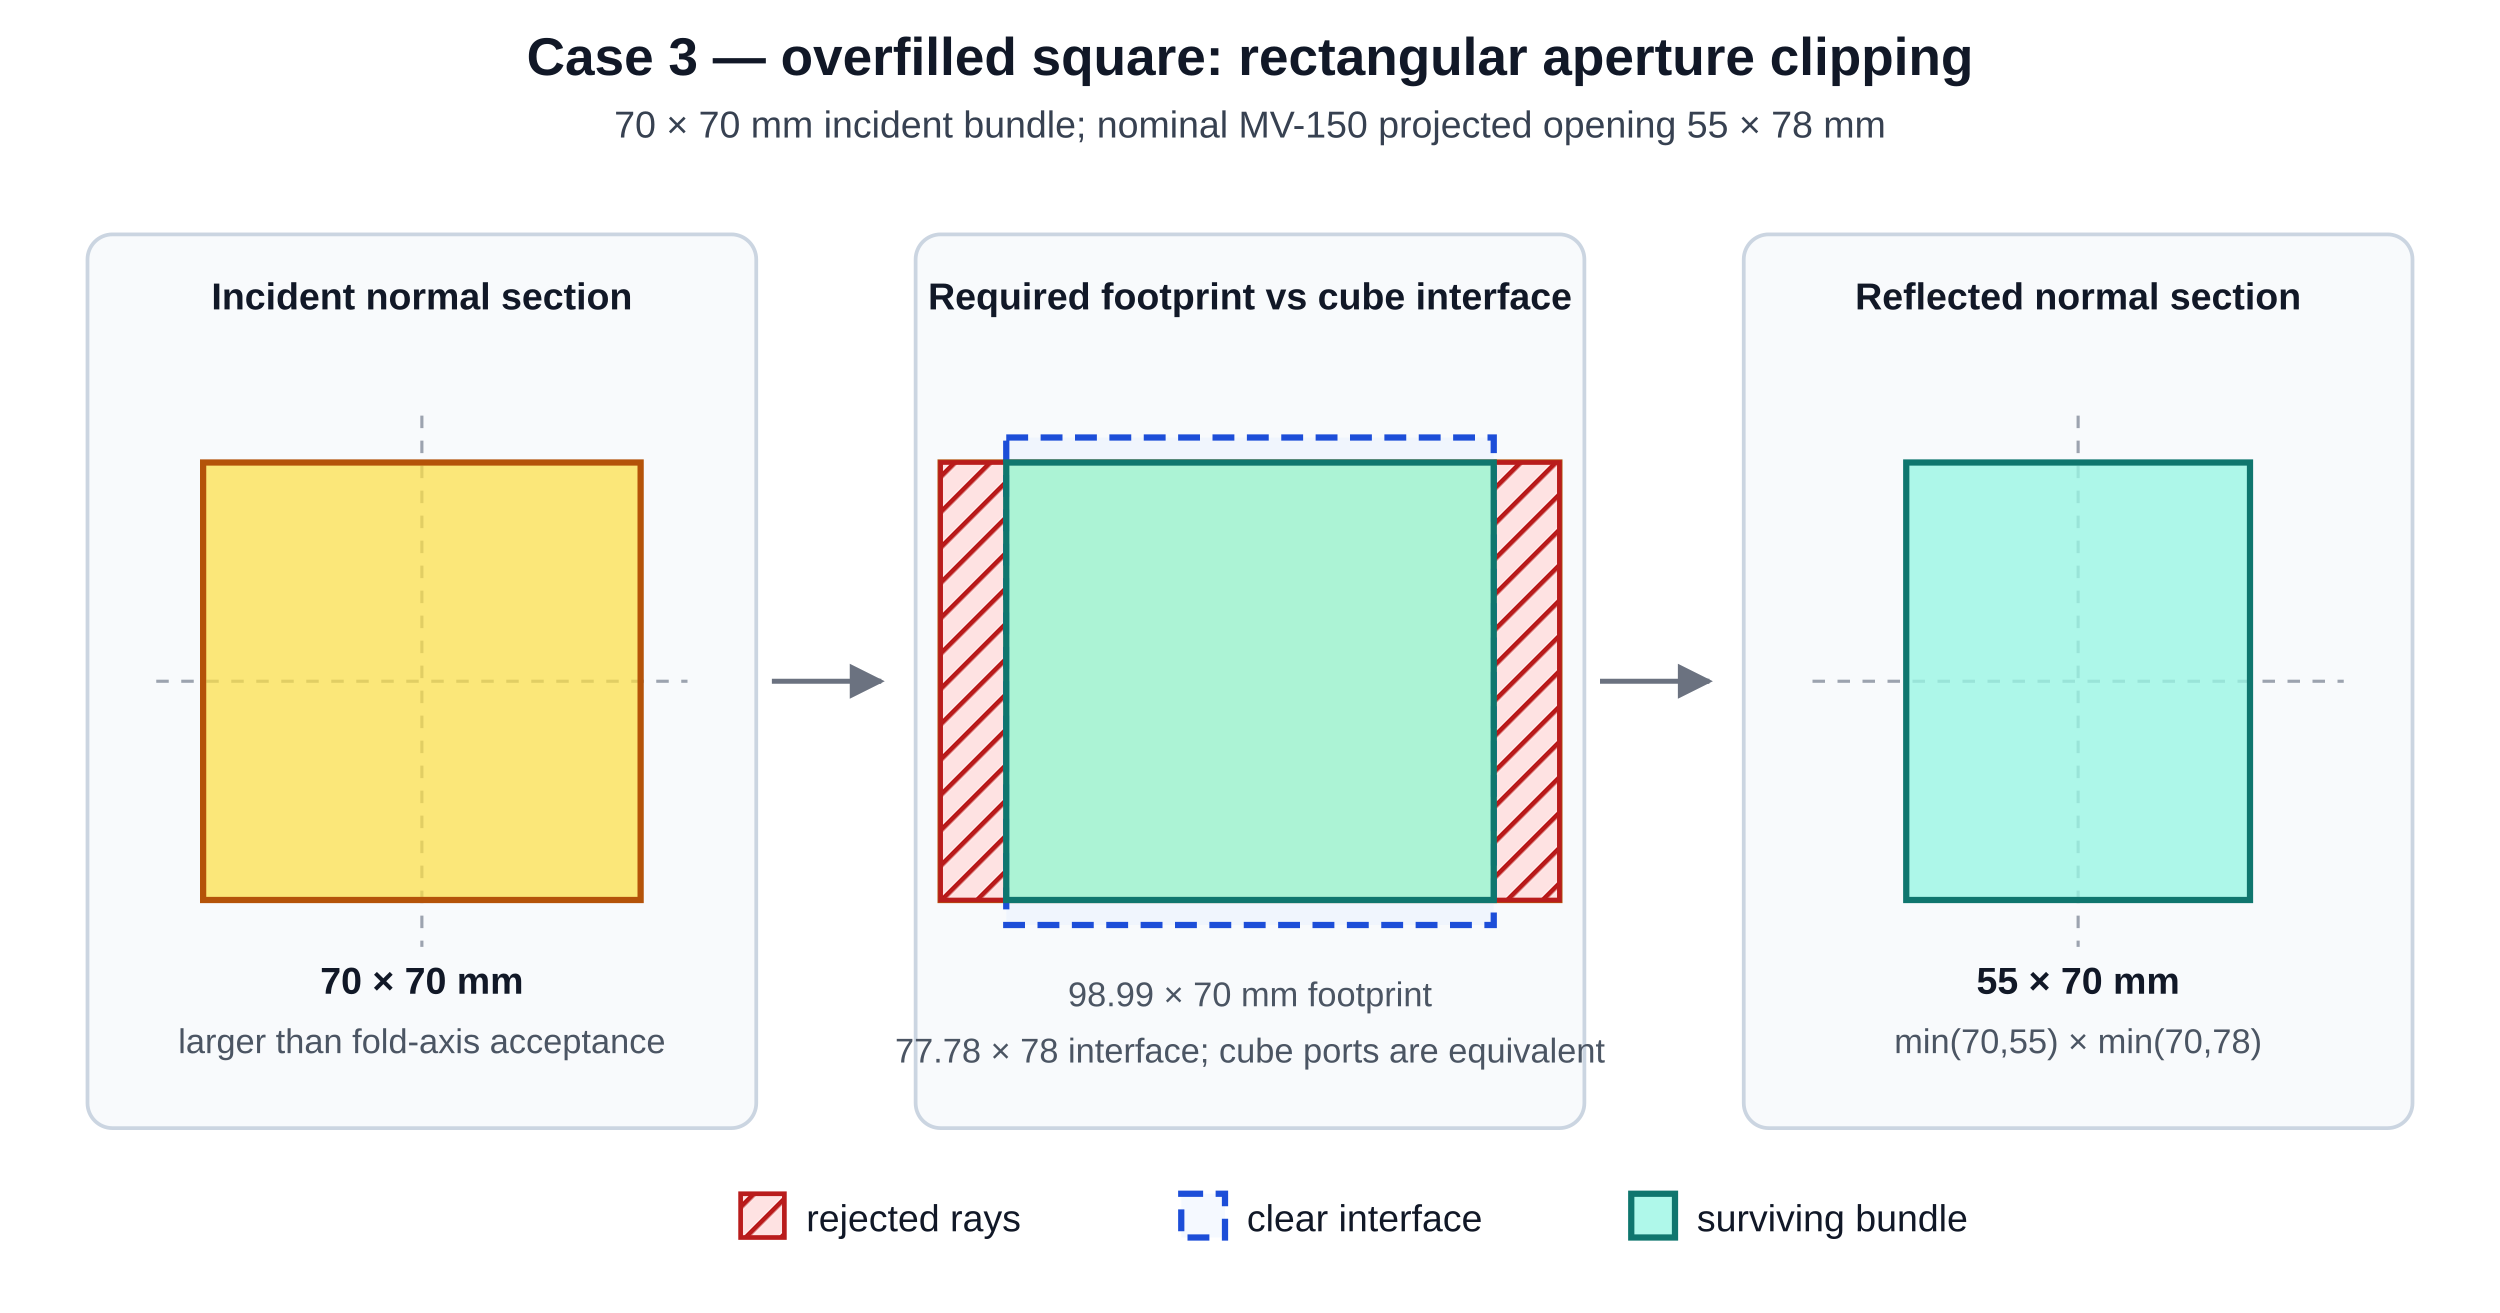
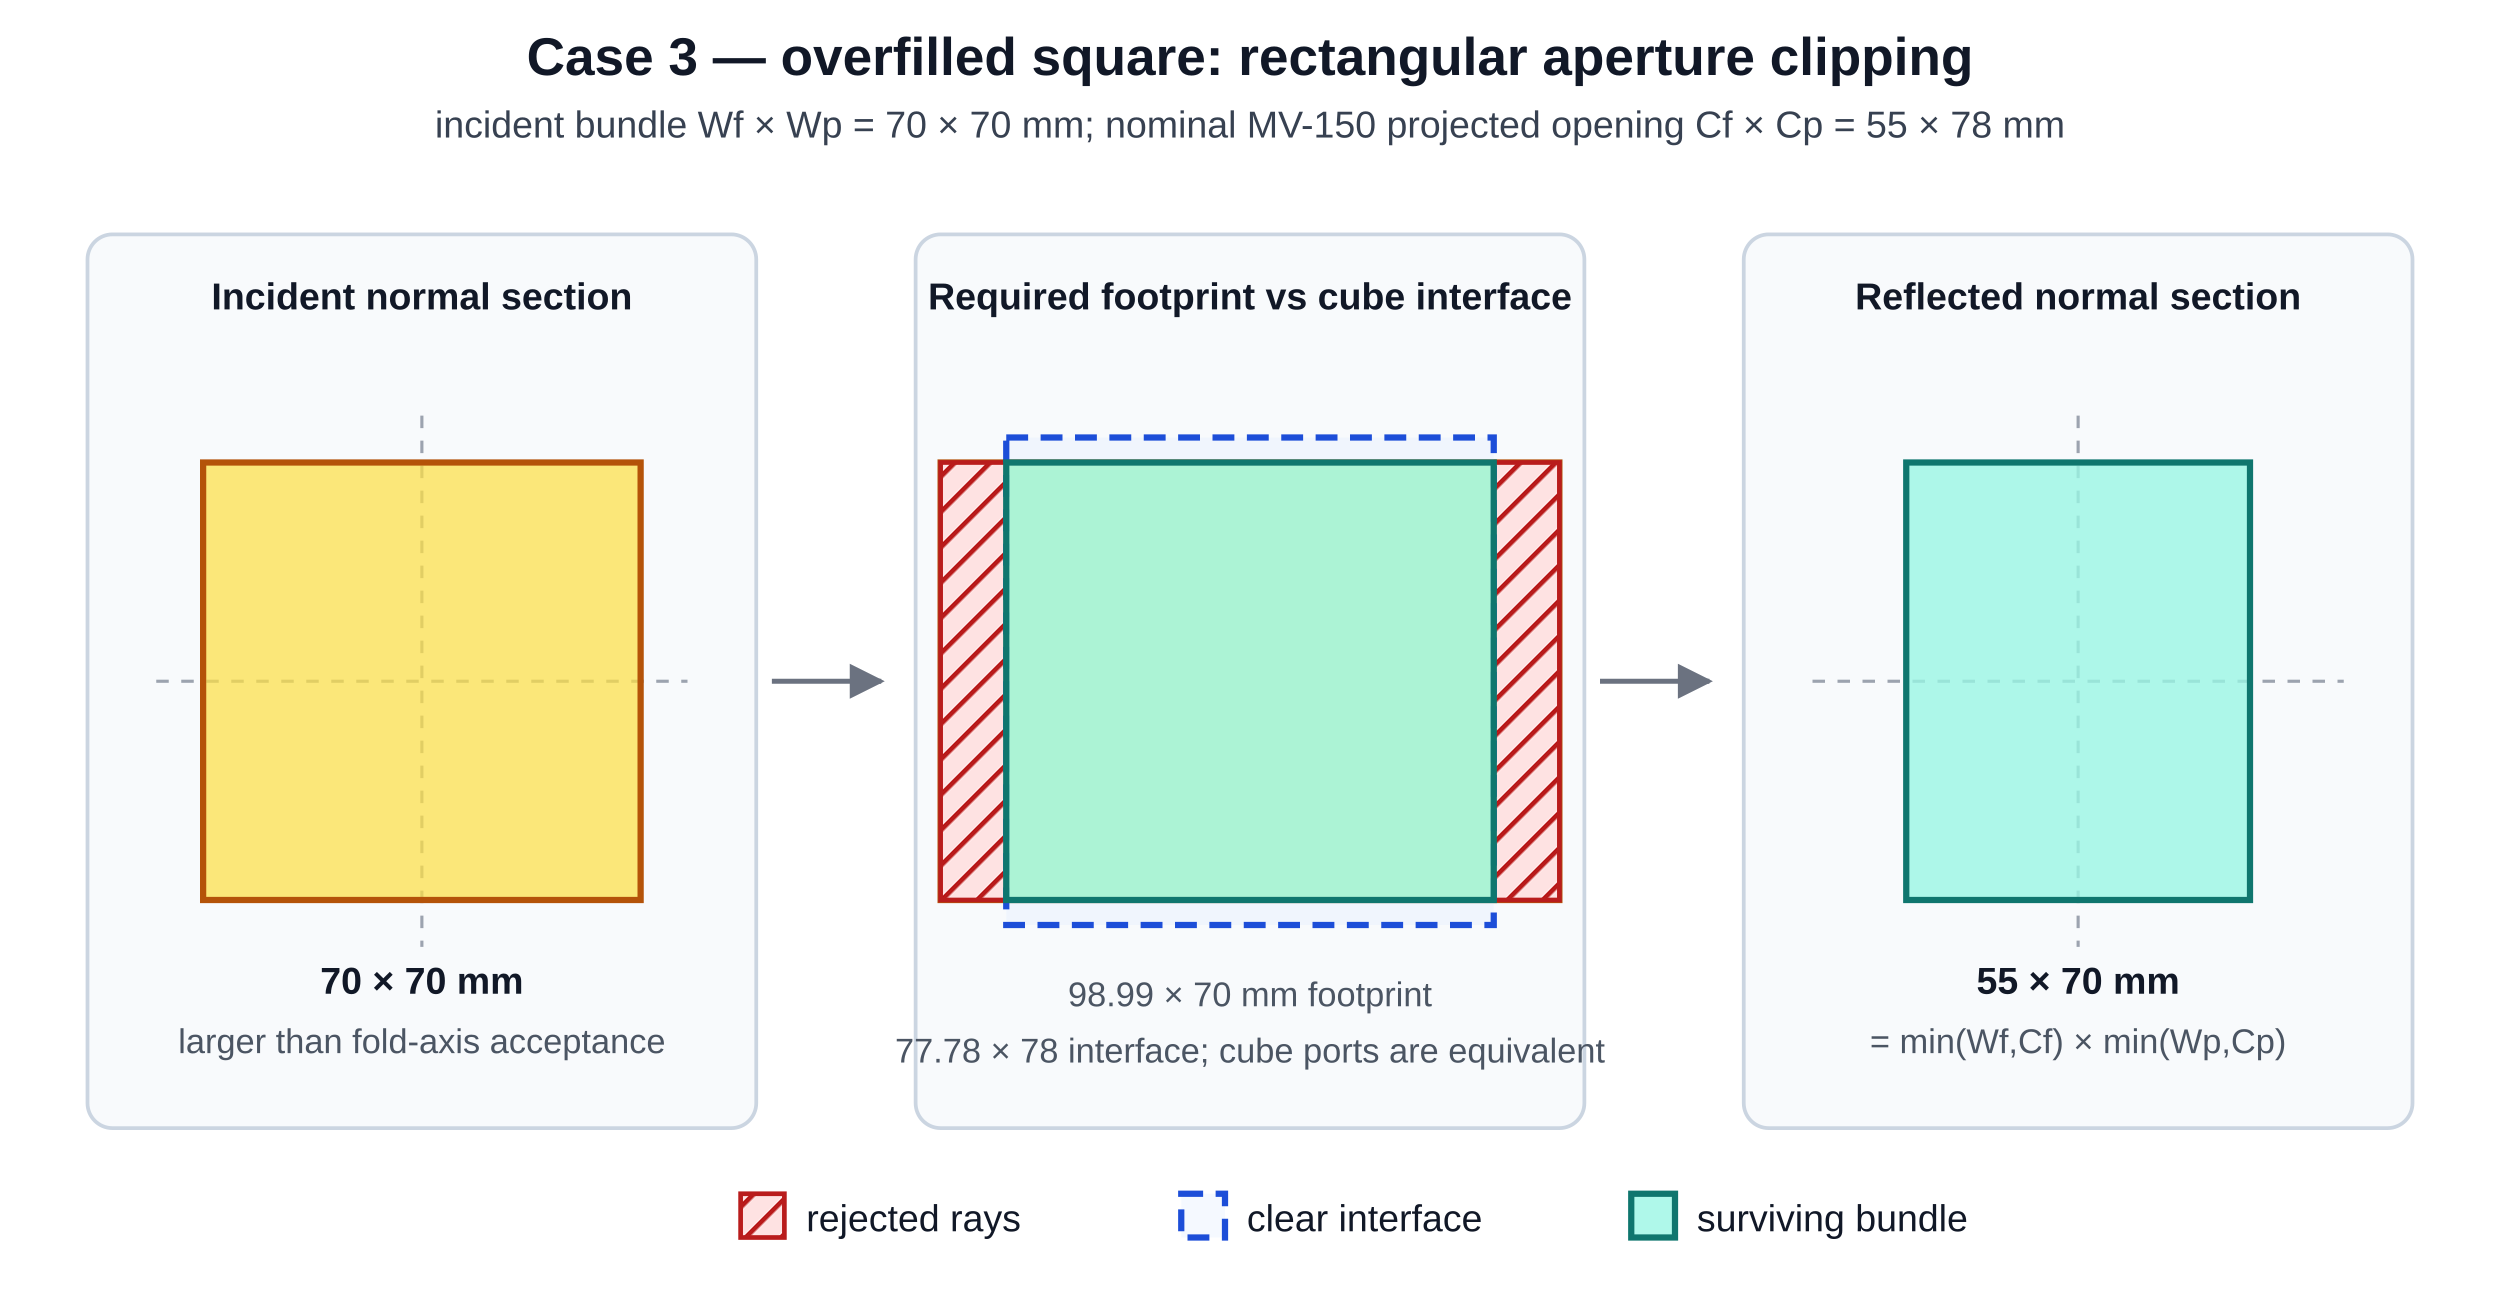
<svg xmlns="http://www.w3.org/2000/svg" viewBox="0 0 800 420" font-family="Arial, Helvetica, sans-serif" role="img" aria-labelledby="over-square-title over-square-desc">
  <defs>
    <marker id="arrow" viewBox="0 0 10 10" refX="9" refY="5" markerWidth="7" markerHeight="7" orient="auto">
      <path d="M0,0 L10,5 L0,10 Z" fill="#6b7280" />
    </marker>
    <pattern id="reject-hatch" width="8" height="8" patternUnits="userSpaceOnUse" patternTransform="rotate(45)">
      <rect width="8" height="8" fill="#fee2e2" />
      <line x1="0" y1="0" x2="0" y2="8" stroke="#b91c1c" stroke-width="3" />
    </pattern>
    <style>
      .title{fill:#111827;font-size:17px;font-weight:700}
      .subtitle{fill:#374151;font-size:12px}
      .panel{fill:#f8fafc;stroke:#cbd5e1;stroke-width:1.2}
      .label{fill:#111827;font-size:12px}
      .strong{fill:#111827;font-size:12px;font-weight:700}
      .small{fill:#4b5563;font-size:11px}
      .beam{fill:#fde047;fill-opacity:.72;stroke:#b45309;stroke-width:2}
      .pass{fill:#99f6e4;fill-opacity:.78;stroke:#0f766e;stroke-width:2}
      .aperture{fill:#dbeafe;fill-opacity:.28;stroke:#1d4ed8;stroke-width:2;stroke-dasharray:7 4}
      .reject{fill:url(#reject-hatch);stroke:#b91c1c;stroke-width:1.5}
      .flow{stroke:#6b7280;stroke-width:1.6;fill:none}
      .axis{stroke:#9ca3af;stroke-width:1;stroke-dasharray:4 4}
    </style>
  </defs>
  <text x="400" y="24" text-anchor="middle" class="title">Case 3 — overfilled square: rectangular aperture clipping</text>
-   <text x="400" y="44" text-anchor="middle" class="subtitle">70 × 70 mm incident bundle; nominal MV-150 projected opening 55 × 78 mm</text>
+   <text x="400" y="44" text-anchor="middle" class="subtitle">incident bundle Wf × Wp = 70 × 70 mm; nominal MV-150 projected opening Cf × Cp = 55 × 78 mm</text>
  <rect x="28" y="75" width="214" height="286" rx="8" class="panel" />
  <rect x="293" y="75" width="214" height="286" rx="8" class="panel" />
  <rect x="558" y="75" width="214" height="286" rx="8" class="panel" />
  <path d="M247 218 H282" class="flow" marker-end="url(#arrow)" />
  <path d="M512 218 H547" class="flow" marker-end="url(#arrow)" />
  <text x="135" y="99" text-anchor="middle" class="strong">Incident normal section</text>
  <line x1="50" y1="218" x2="220" y2="218" class="axis" />
  <line x1="135" y1="133" x2="135" y2="303" class="axis" />
  <rect x="65" y="148" width="140" height="140" class="beam" />
  <text x="135" y="318" text-anchor="middle" class="strong">70 × 70 mm</text>
  <text x="135" y="337" text-anchor="middle" class="small">larger than fold-axis acceptance</text>
  <text x="400" y="99" text-anchor="middle" class="strong">Required footprint vs cube interface</text>
  <rect x="301" y="148" width="198" height="140" class="beam" />
  <rect x="301" y="148" width="21" height="140" class="reject" />
  <rect x="478" y="148" width="21" height="140" class="reject" />
  <rect x="322" y="140" width="156" height="156" class="aperture" />
  <rect x="322" y="148" width="156" height="140" class="pass" />
  <text x="400" y="322" text-anchor="middle" class="small">98.99 × 70 mm footprint</text>
  <text x="400" y="340" text-anchor="middle" class="small">77.78 × 78 interface; cube ports are equivalent</text>
  <text x="665" y="99" text-anchor="middle" class="strong">Reflected normal section</text>
  <line x1="580" y1="218" x2="750" y2="218" class="axis" />
  <line x1="665" y1="133" x2="665" y2="303" class="axis" />
  <rect x="610" y="148" width="110" height="140" class="pass" />
  <text x="665" y="318" text-anchor="middle" class="strong">55 × 70 mm</text>
-   <text x="665" y="337" text-anchor="middle" class="small">min(70,55) × min(70,78)</text>
+   <text x="665" y="337" text-anchor="middle" class="small">= min(Wf,Cf) × min(Wp,Cp)</text>
  <rect x="237" y="382" width="14" height="14" class="reject" />
  <text x="258" y="394" class="label">rejected rays</text>
  <rect x="378" y="382" width="14" height="14" class="aperture" />
  <text x="399" y="394" class="label">clear interface</text>
  <rect x="522" y="382" width="14" height="14" class="pass" />
  <text x="543" y="394" class="label">surviving bundle</text>
</svg>
